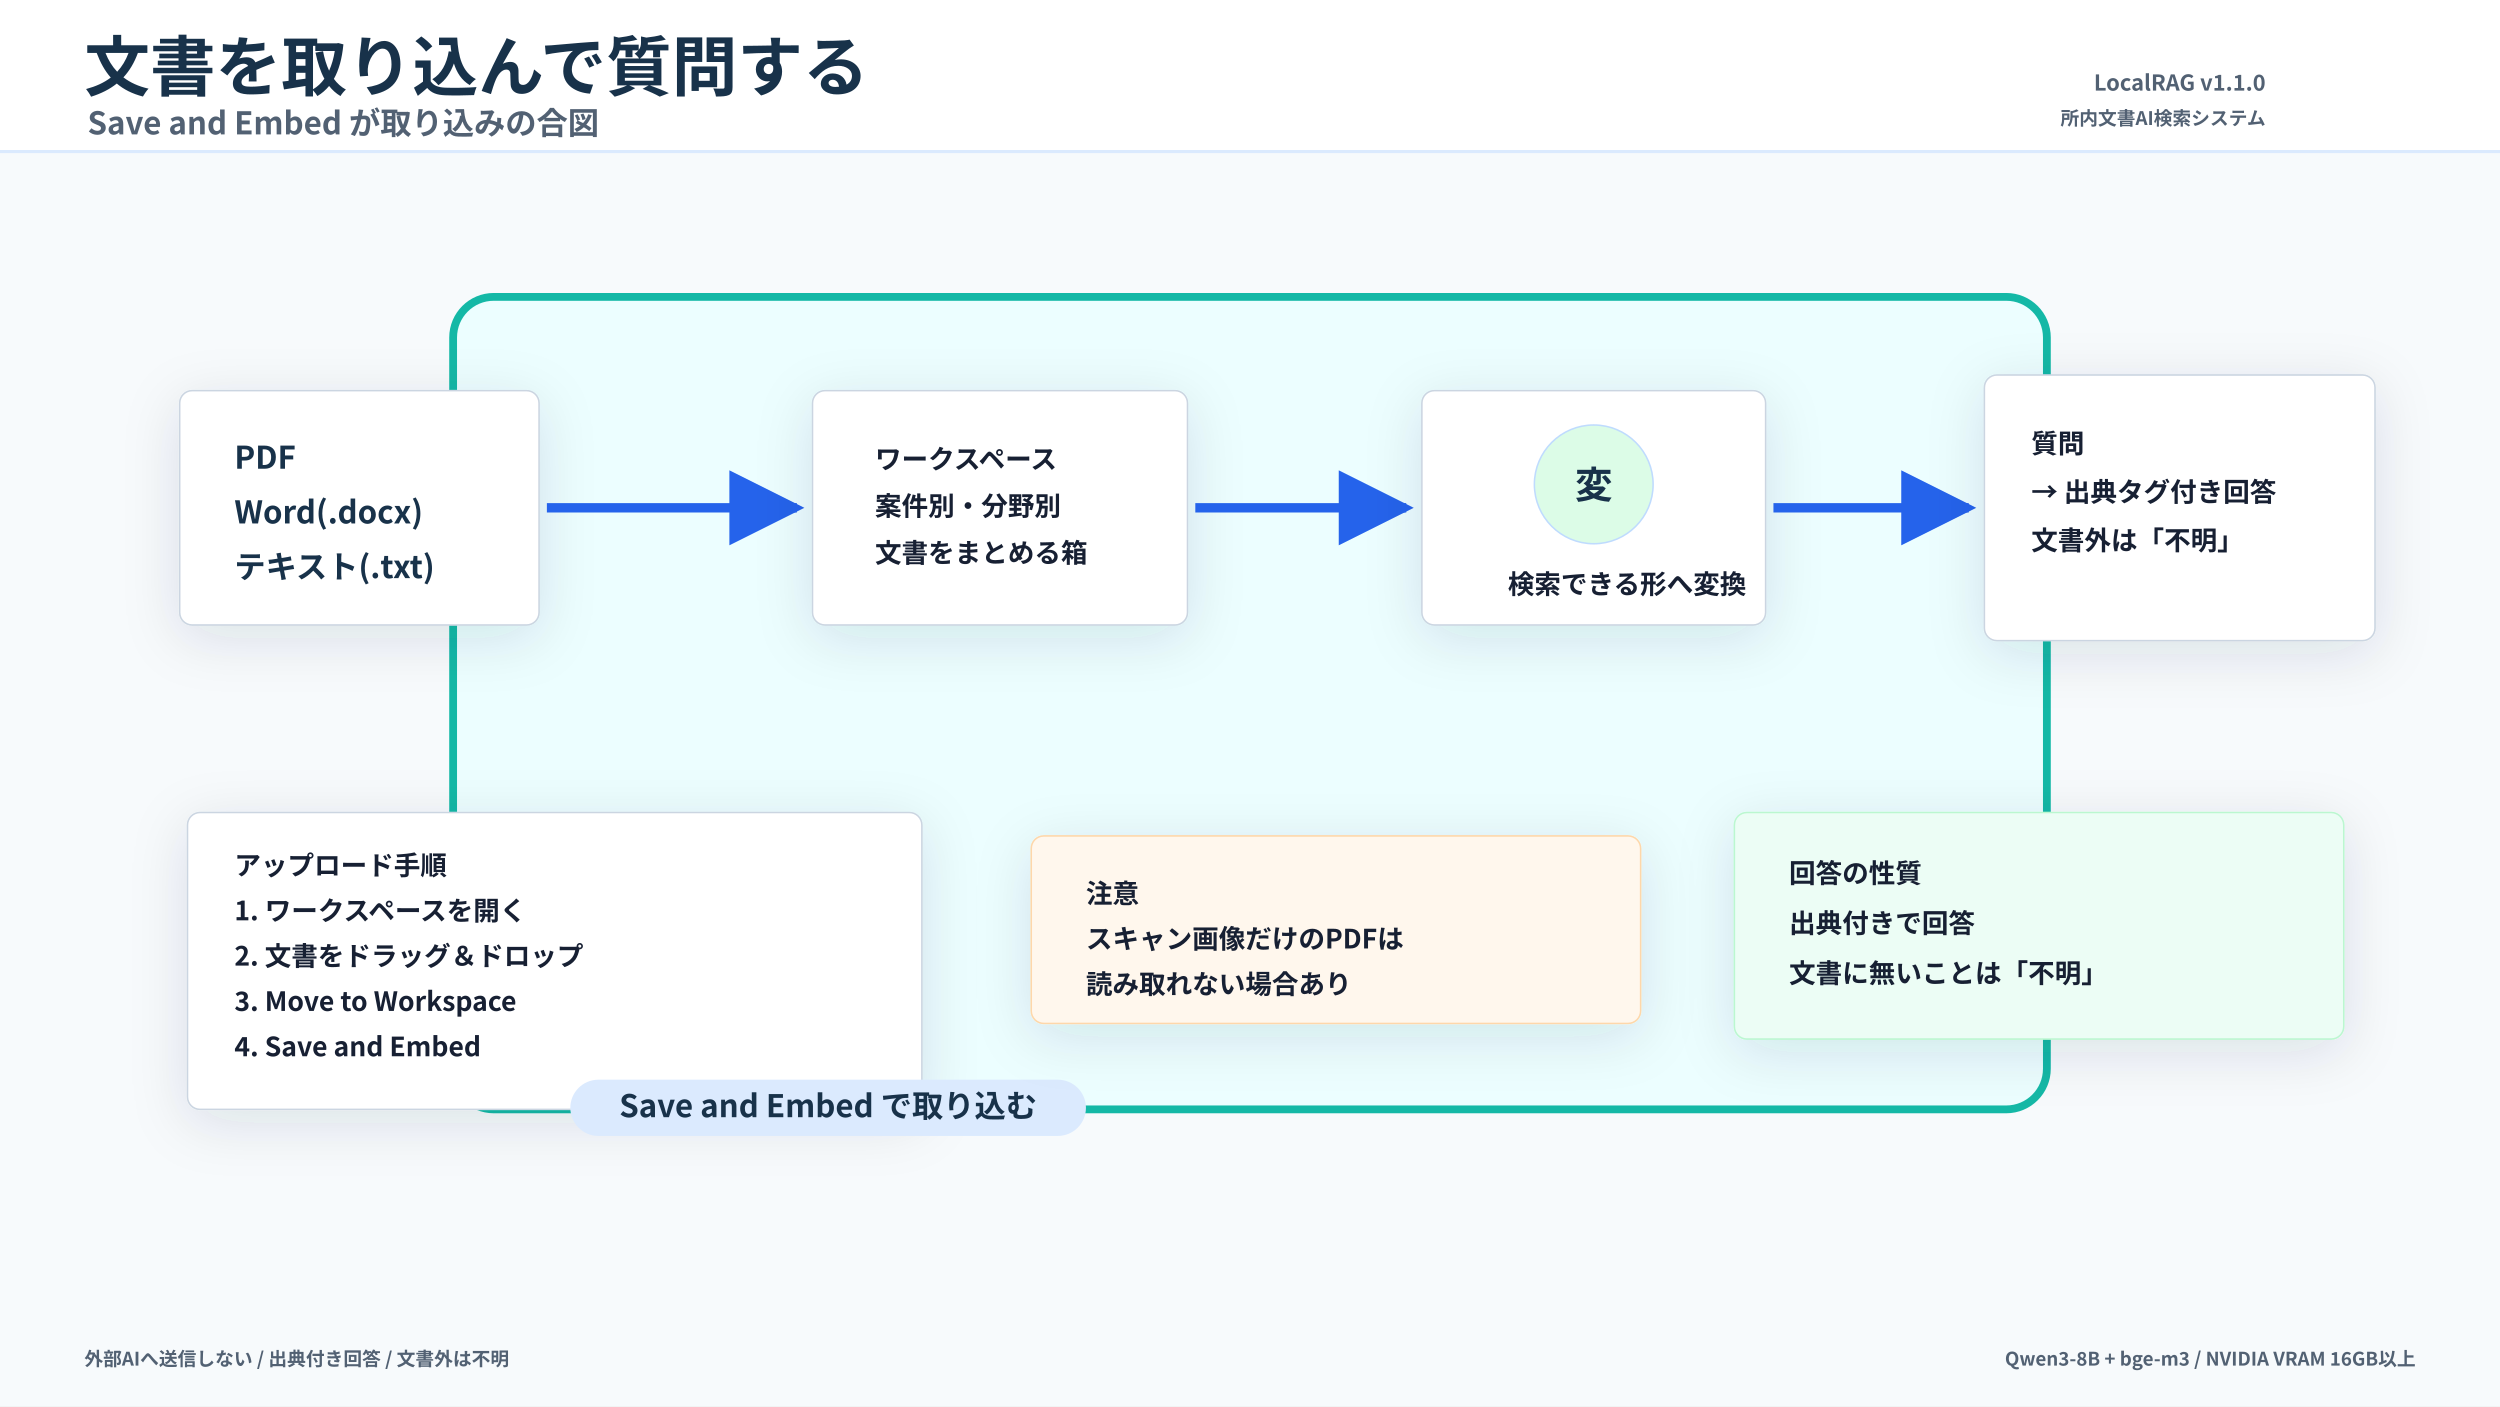
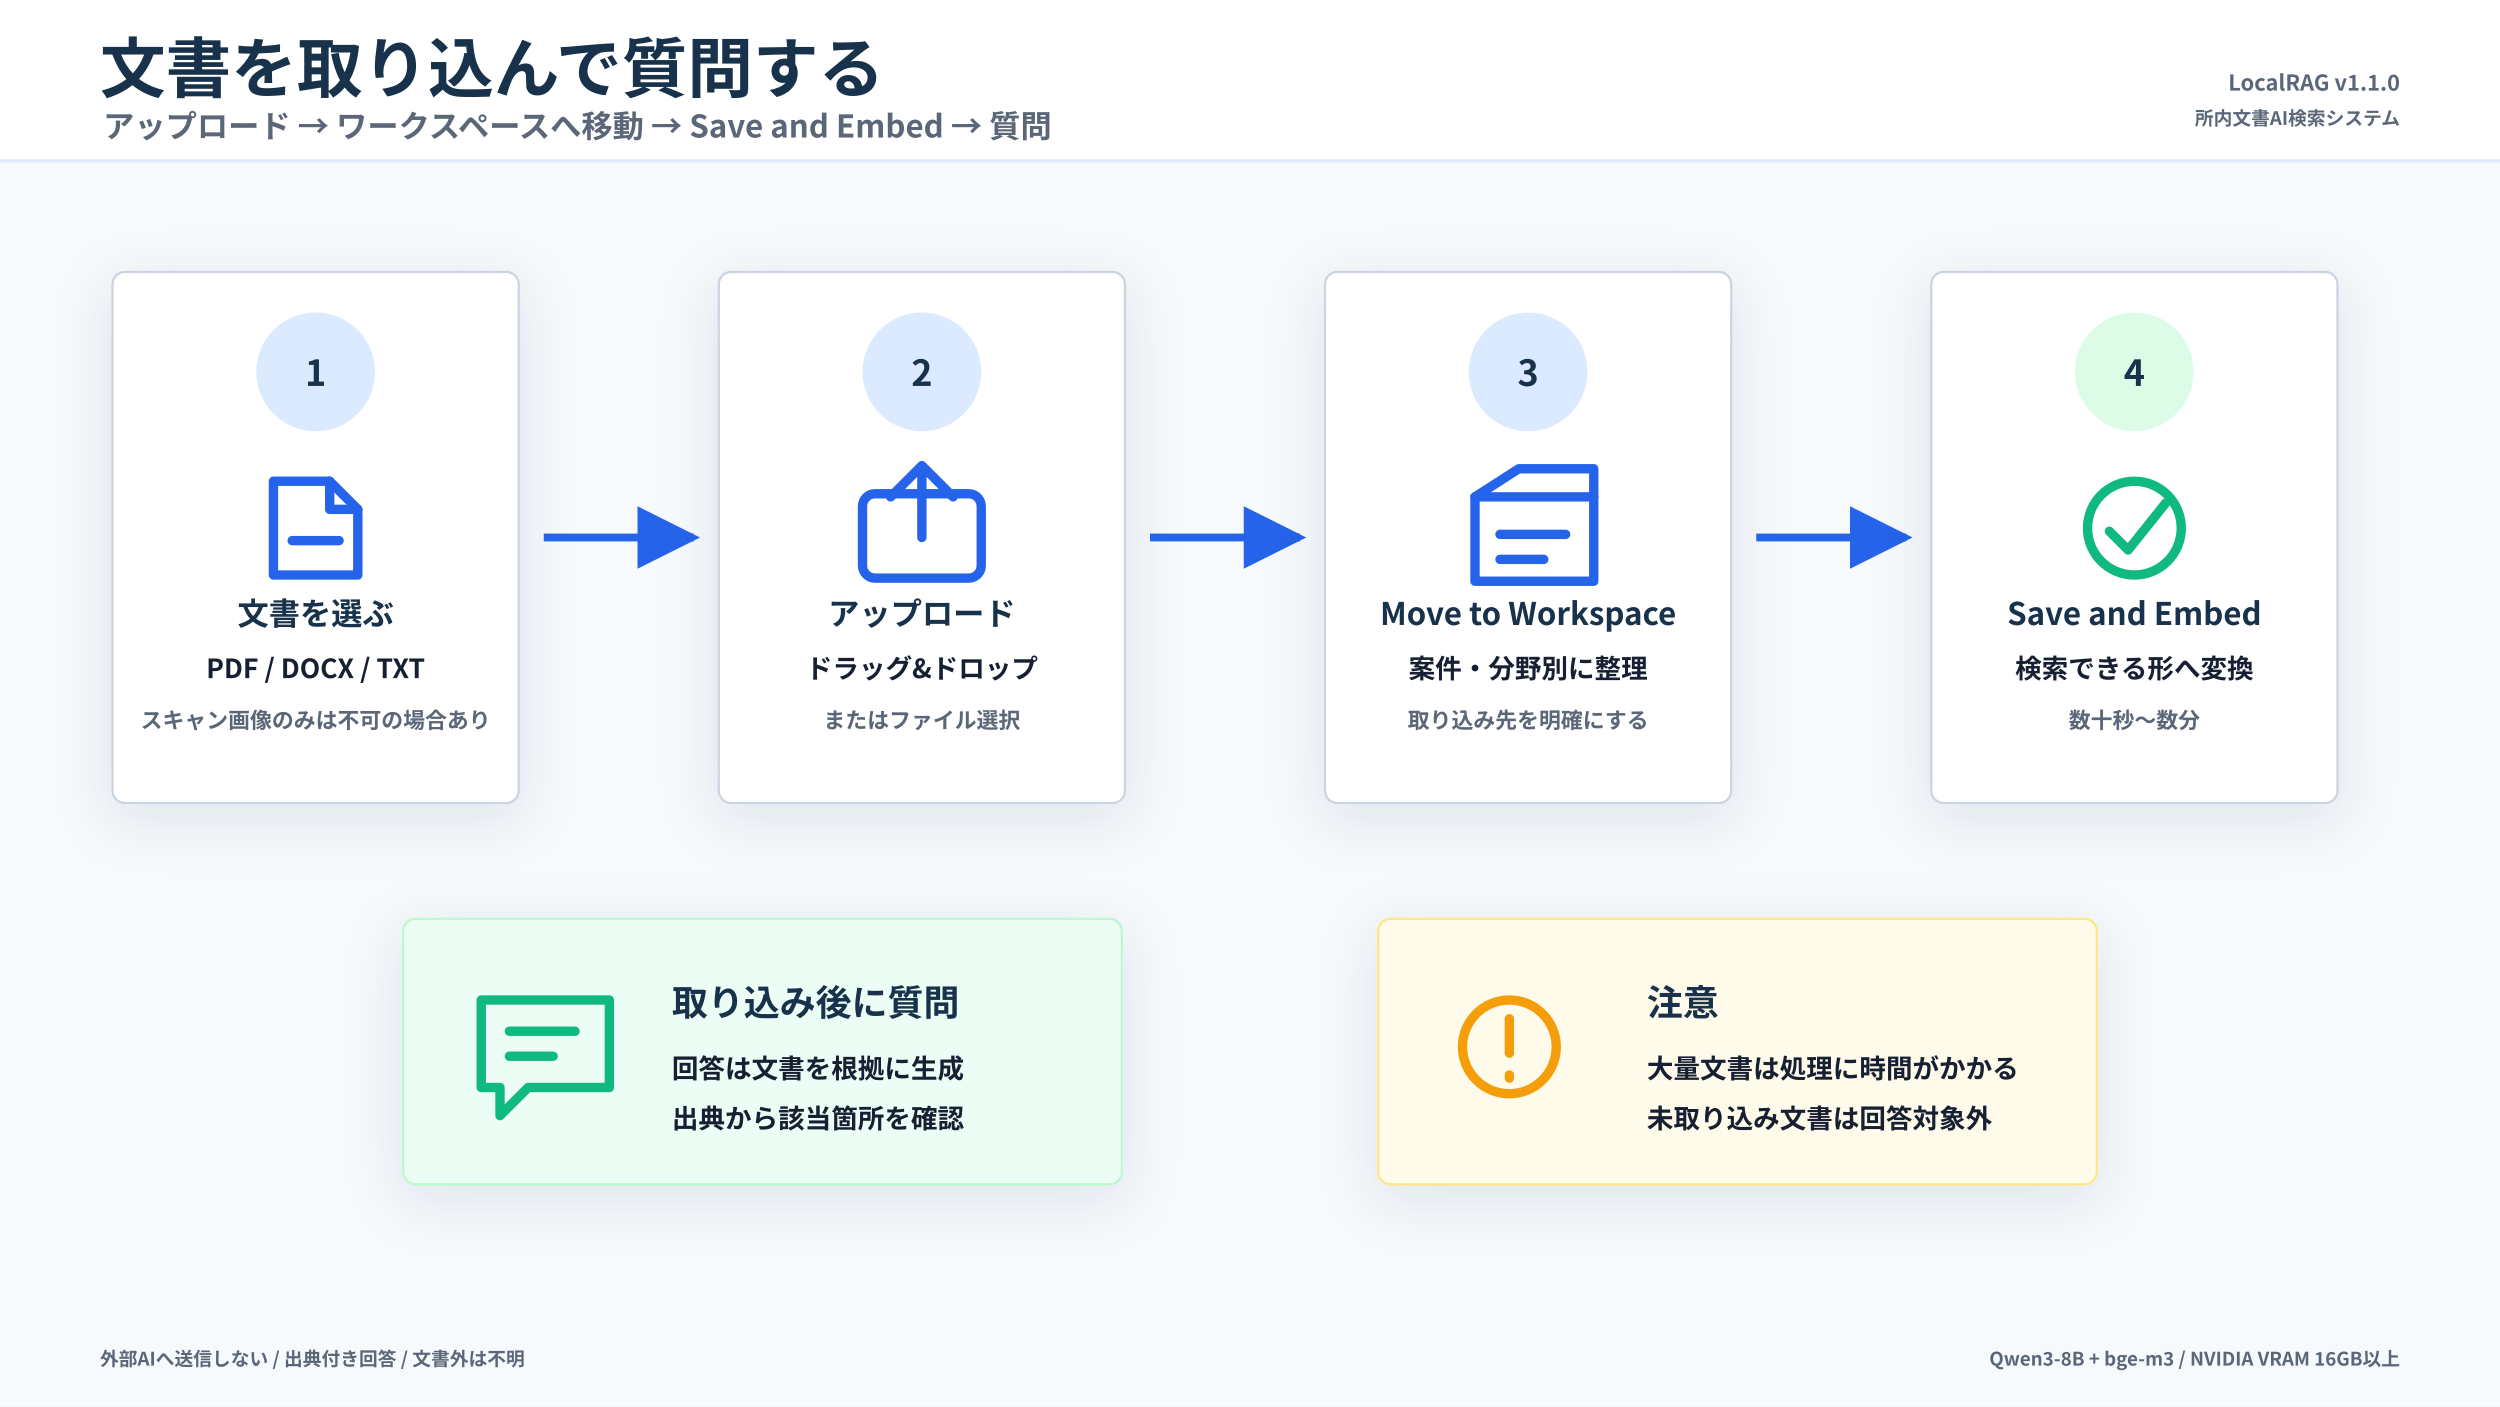
<svg xmlns="http://www.w3.org/2000/svg" width="1600" height="900" viewBox="0 0 1600 900" role="img" aria-label="文書を取り込んで質問する">
  <defs>
    <style>
      .jp { font-family: 'Yu Gothic UI','Yu Gothic','Meiryo','Noto Sans CJK JP',sans-serif; }
      .mono { font-family: 'Cascadia Mono','Consolas','Yu Gothic UI',monospace; }
-       .title { font-size:42px;font-weight:800;fill:#18324a; }
-       .subtitle { font-size:20px;font-weight:650;fill:#526173; }
-       .h2 { font-size:24px;font-weight:800;fill:#18324a; }
-       .h3 { font-size:20px;font-weight:800;fill:#18324a; }
+       .title { font-size:42px;font-weight:800;fill:#17324a; }
+       .subtitle { font-size:20px;font-weight:650;fill:#5b6778; }
+       .h2 { font-size:23px;font-weight:800;fill:#17324a; }
+       .h3 { font-size:20px;font-weight:800;fill:#17324a; }
      .body { font-size:17px;font-weight:650;fill:#172033; }
-       .small { font-size:14px;font-weight:650;fill:#526173; }
-       .tiny { font-size:12px;font-weight:650;fill:#526173; }
-       .monoText { font-size:16px;font-weight:700;fill:#172033; }
+       .small { font-size:14px;font-weight:650;fill:#5b6778; }
+       .tiny { font-size:12px;font-weight:650;fill:#5b6778; }
+       .monoText { font-size:15px;font-weight:700;fill:#172033; }
      .white { fill:#fff; }
-       .shadow { filter: drop-shadow(0 8px 18px rgba(24,50,74,.12)); }
+       .card { fill:#fff;stroke:#cbd5e1;stroke-width:1.5;rx:8; }
+       .softBlue { fill:#eff6ff;stroke:#bfdbfe;stroke-width:1.5;rx:8; }
+       .softGreen { fill:#ecfdf5;stroke:#bbf7d0;stroke-width:1.5;rx:8; }
+       .softAmber { fill:#fffbeb;stroke:#fde68a;stroke-width:1.5;rx:8; }
+       .softRed { fill:#fff1f2;stroke:#fecdd3;stroke-width:1.5;rx:8; }
+       .shadow { filter: drop-shadow(0 9px 18px rgba(23,50,74,.11)); }
+       .icon { fill:none;stroke:#2563eb;stroke-width:6;stroke-linecap:round;stroke-linejoin:round; }
+       .iconG { fill:none;stroke:#10b981;stroke-width:6;stroke-linecap:round;stroke-linejoin:round; }
+       .iconA { fill:none;stroke:#f59e0b;stroke-width:6;stroke-linecap:round;stroke-linejoin:round; }
+       .iconR { fill:none;stroke:#dc2626;stroke-width:6;stroke-linecap:round;stroke-linejoin:round; }
+       .chipBlue { fill:#dbeafe; }
+       .chipGreen { fill:#dcfce7; }
+       .chipAmber { fill:#fef3c7; }
+       .chipRed { fill:#fee2e2; }
    </style>
    <marker id="arrow" viewBox="0 0 10 10" refX="9" refY="5" markerWidth="8" markerHeight="8" orient="auto">
      <path d="M0 0L10 5L0 10z" fill="#2563eb" />
    </marker>
    <marker id="arrowG" viewBox="0 0 10 10" refX="9" refY="5" markerWidth="8" markerHeight="8" orient="auto">
      <path d="M0 0L10 5L0 10z" fill="#10b981" />
    </marker>
  </defs>
  <rect width="1600" height="900" fill="#f7fafc" />
-   <rect width="1600" height="98" fill="#fff" />
-   <rect y="96" width="1600" height="2" fill="#dbeafe" />
-   <text class="jp title" x="54" y="58">文書を取り込んで質問する</text>
-   <text class="jp subtitle" x="56" y="86">Save and Embed が取り込みの合図</text>
-   <text class="jp small" x="1450" y="58" text-anchor="end">LocalRAG v1.1.0</text>
-   <text class="jp tiny" x="1450" y="80" text-anchor="end">所内文書AI検索システム</text>
-   <rect x="290" y="190" width="1020" height="520" rx="26" fill="#ecfeff" stroke="#14b8a6" stroke-width="5" />
-   <rect class="shadow" x="115" y="250" width="230" height="150" rx="8" fill="#fff" stroke="#cbd5e1" />
-   <text class="jp h3" x="150" y="300" text-anchor="start">PDF</text>
-   <text class="jp h3" x="150" y="335" text-anchor="start">Word(.docx)</text>
-   <text class="jp h3" x="150" y="370" text-anchor="start">テキスト(.txt)</text>
-   <line x1="350" y1="325" x2="510" y2="325" stroke="#2563eb" stroke-width="6" marker-end="url(#arrow)" />
-   <rect class="shadow" x="520" y="250" width="240" height="150" rx="8" fill="#fff" stroke="#cbd5e1" />
-   <text class="jp body" x="560" y="300" text-anchor="start">ワークスペース</text>
-   <text class="jp body" x="560" y="330" text-anchor="start">案件別・分野別</text>
-   <text class="jp body" x="560" y="360" text-anchor="start">文書をまとめる箱</text>
-   <line x1="765" y1="325" x2="900" y2="325" stroke="#2563eb" stroke-width="6" marker-end="url(#arrow)" />
-   <rect class="shadow" x="910" y="250" width="220" height="150" rx="8" fill="#fff" stroke="#cbd5e1" />
-   <circle cx="1020" cy="310" r="38" fill="#dcfce7" stroke="#bfdbfe" />
-   <text class="jp h2" x="1020" y="319" text-anchor="middle">変</text>
-   <text class="jp body" x="965" y="380" text-anchor="start">検索できる形へ変換</text>
-   <line x1="1135" y1="325" x2="1260" y2="325" stroke="#2563eb" stroke-width="6" marker-end="url(#arrow)" />
-   <rect class="shadow" x="1270" y="240" width="250" height="170" rx="8" fill="#fff" stroke="#cbd5e1" />
-   <text class="jp body" x="1300" y="290" text-anchor="start">質問</text>
-   <text class="jp body" x="1300" y="321" text-anchor="start">→ 出典タグ付き回答</text>
-   <text class="jp body" x="1300" y="352" text-anchor="start">文書外は「不明」</text>
-   <rect class="shadow" x="120" y="520" width="470" height="190" rx="8" fill="#fff" stroke="#cbd5e1" />
-   <text class="jp body" x="150" y="560" text-anchor="start">アップロード手順</text>
-   <text class="jp body" x="150" y="589" text-anchor="start">1. ワークスペースを開く</text>
-   <text class="jp body" x="150" y="618" text-anchor="start">2. 文書をドラッグ＆ドロップ</text>
-   <text class="jp body" x="150" y="647" text-anchor="start">3. Move to Workspace</text>
-   <text class="jp body" x="150" y="676" text-anchor="start">4. Save and Embed</text>
-   <rect x="365" y="691" width="330" height="36" rx="18" fill="#dbeafe" />
-   <text class="jp h3" x="530" y="715" text-anchor="middle" fill="#2563eb">Save and Embed で取り込む</text>
-   <rect class="shadow" x="660" y="535" width="390" height="120" rx="8" fill="#fff7ed" stroke="#fed7aa" />
-   <text class="jp body" x="695" y="578" text-anchor="start">注意</text>
-   <text class="jp body" x="695" y="607" text-anchor="start">スキャン画像だけのPDFは</text>
-   <text class="jp body" x="695" y="636" text-anchor="start">読み取れない場合あり</text>
-   <rect class="shadow" x="1110" y="520" width="390" height="145" rx="8" fill="#ecfdf5" stroke="#bbf7d0" />
-   <text class="jp body" x="1145" y="565" text-anchor="start">回答の性質</text>
-   <text class="jp body" x="1145" y="597" text-anchor="start">出典付きで回答</text>
-   <text class="jp body" x="1145" y="629" text-anchor="start">文書に無いことは「不明」</text>
-   <text class="jp tiny" x="54" y="874">外部AIへ送信しない / 出典付き回答 / 文書外は不明</text>
-   <text class="jp tiny" x="1546" y="874" text-anchor="end">Qwen3-8B + bge-m3 / NVIDIA VRAM 16GB以上</text>
+   <rect width="1600" height="104" fill="#fff" />
+   <rect y="102" width="1600" height="2" fill="#dbeafe" />
+   <text class="jp title" x="64" y="59">文書を取り込んで質問する</text>
+   <text class="jp subtitle" x="66" y="88">アップロード → ワークスペースへ移動 → Save and Embed → 質問</text>
+   <text class="jp small" x="1536" y="58" text-anchor="end">LocalRAG v1.1.0</text>
+   <text class="jp tiny" x="1536" y="80" text-anchor="end">所内文書AI検索システム</text>
+   <g transform="translate(72 174)">
+     <rect class="shadow card" width="260" height="340" />
+     <circle cx="130" cy="64" r="38" class="chipBlue" />
+     <text class="jp h2" x="130" y="73" text-anchor="middle">1</text>
+     <g class="icon" transform="translate(95 122)">
+       <path d="M8 54V12h36l18 18v42H8z" />
+       <path d="M44 12v18h18" />
+       <path d="M20 50h30" />
+     </g>
+     <text class="jp h3" x="130" y="226" text-anchor="middle">文書を選ぶ</text>
+     <text class="jp body" x="130" y="260" text-anchor="middle">PDF / DOCX / TXT</text>
+     <text class="jp small" x="130" y="292" text-anchor="middle">スキャン画像のみは不可の場合あり</text>
+   </g>
+   <line x1="348" y1="344" x2="444" y2="344" stroke="#2563eb" stroke-width="5" marker-end="url(#arrow)" />
+   <g transform="translate(460 174)">
+     <rect class="shadow card" width="260" height="340" />
+     <circle cx="130" cy="64" r="38" class="chipBlue" />
+     <text class="jp h2" x="130" y="73" text-anchor="middle">2</text>
+     <g class="icon" transform="translate(92 122)">
+       <rect x="0" y="20" width="76" height="54" rx="8" />
+       <path d="M38 2v46M18 22l20-20l20 20" />
+     </g>
+     <text class="jp h3" x="130" y="226" text-anchor="middle">アップロード</text>
+     <text class="jp body" x="130" y="260" text-anchor="middle">ドラッグ&amp;ドロップ</text>
+     <text class="jp small" x="130" y="292" text-anchor="middle">またはファイル選択</text>
+   </g>
+   <line x1="736" y1="344" x2="832" y2="344" stroke="#2563eb" stroke-width="5" marker-end="url(#arrow)" />
+   <g transform="translate(848 174)">
+     <rect class="shadow card" width="260" height="340" />
+     <circle cx="130" cy="64" r="38" class="chipBlue" />
+     <text class="jp h2" x="130" y="73" text-anchor="middle">3</text>
+     <g class="icon" transform="translate(92 126)">
+       <path d="M4 18h76v54H4z" />
+       <path d="M4 18l28-18h48v18" />
+       <path d="M20 42h42M20 58h28" />
+     </g>
+     <text class="jp h3" x="130" y="226" text-anchor="middle">Move to Workspace</text>
+     <text class="jp body" x="130" y="260" text-anchor="middle">案件・分野別に整理</text>
+     <text class="jp small" x="130" y="292" text-anchor="middle">取り込み先を明確にする</text>
+   </g>
+   <line x1="1124" y1="344" x2="1220" y2="344" stroke="#2563eb" stroke-width="5" marker-end="url(#arrow)" />
+   <g transform="translate(1236 174)">
+     <rect class="shadow card" width="260" height="340" />
+     <circle cx="130" cy="64" r="38" class="chipGreen" />
+     <text class="jp h2" x="130" y="73" text-anchor="middle">4</text>
+     <g class="iconG" transform="translate(92 126)">
+       <circle cx="38" cy="38" r="30" />
+       <path d="M22 40l12 12l24-30" />
+     </g>
+     <text class="jp h3" x="130" y="226" text-anchor="middle">Save and Embed</text>
+     <text class="jp body" x="130" y="260" text-anchor="middle">検索できる形へ変換</text>
+     <text class="jp small" x="130" y="292" text-anchor="middle">数十秒〜数分</text>
+   </g>
+   <rect class="shadow softGreen" x="258" y="588" width="460" height="170" />
+   <g class="iconG" transform="translate(304 632)">
+     <path d="M4 8h82v56H34L16 82V64H4z" />
+     <path d="M22 28h42M22 44h28" />
+   </g>
+   <text class="jp h2" x="430" y="650">取り込み後に質問</text>
+   <text class="jp body" x="430" y="690">回答は文書を根拠に生成</text>
+   <text class="jp body" x="430" y="722">出典から該当箇所を確認</text>
+   <rect class="shadow softAmber" x="882" y="588" width="460" height="170" />
+   <g class="iconA" transform="translate(928 632)">
+     <circle cx="38" cy="38" r="30" />
+     <path d="M38 20v22M38 56v2" />
+   </g>
+   <text class="jp h2" x="1054" y="650">注意</text>
+   <text class="jp body" x="1054" y="690">大量文書は処理に時間がかかる</text>
+   <text class="jp body" x="1054" y="722">未取り込み文書は回答対象外</text>
+   <text class="jp tiny" x="64" y="874">外部AIへ送信しない / 出典付き回答 / 文書外は不明</text>
+   <text class="jp tiny" x="1536" y="874" text-anchor="end">Qwen3-8B + bge-m3 / NVIDIA VRAM 16GB以上</text>
</svg>
